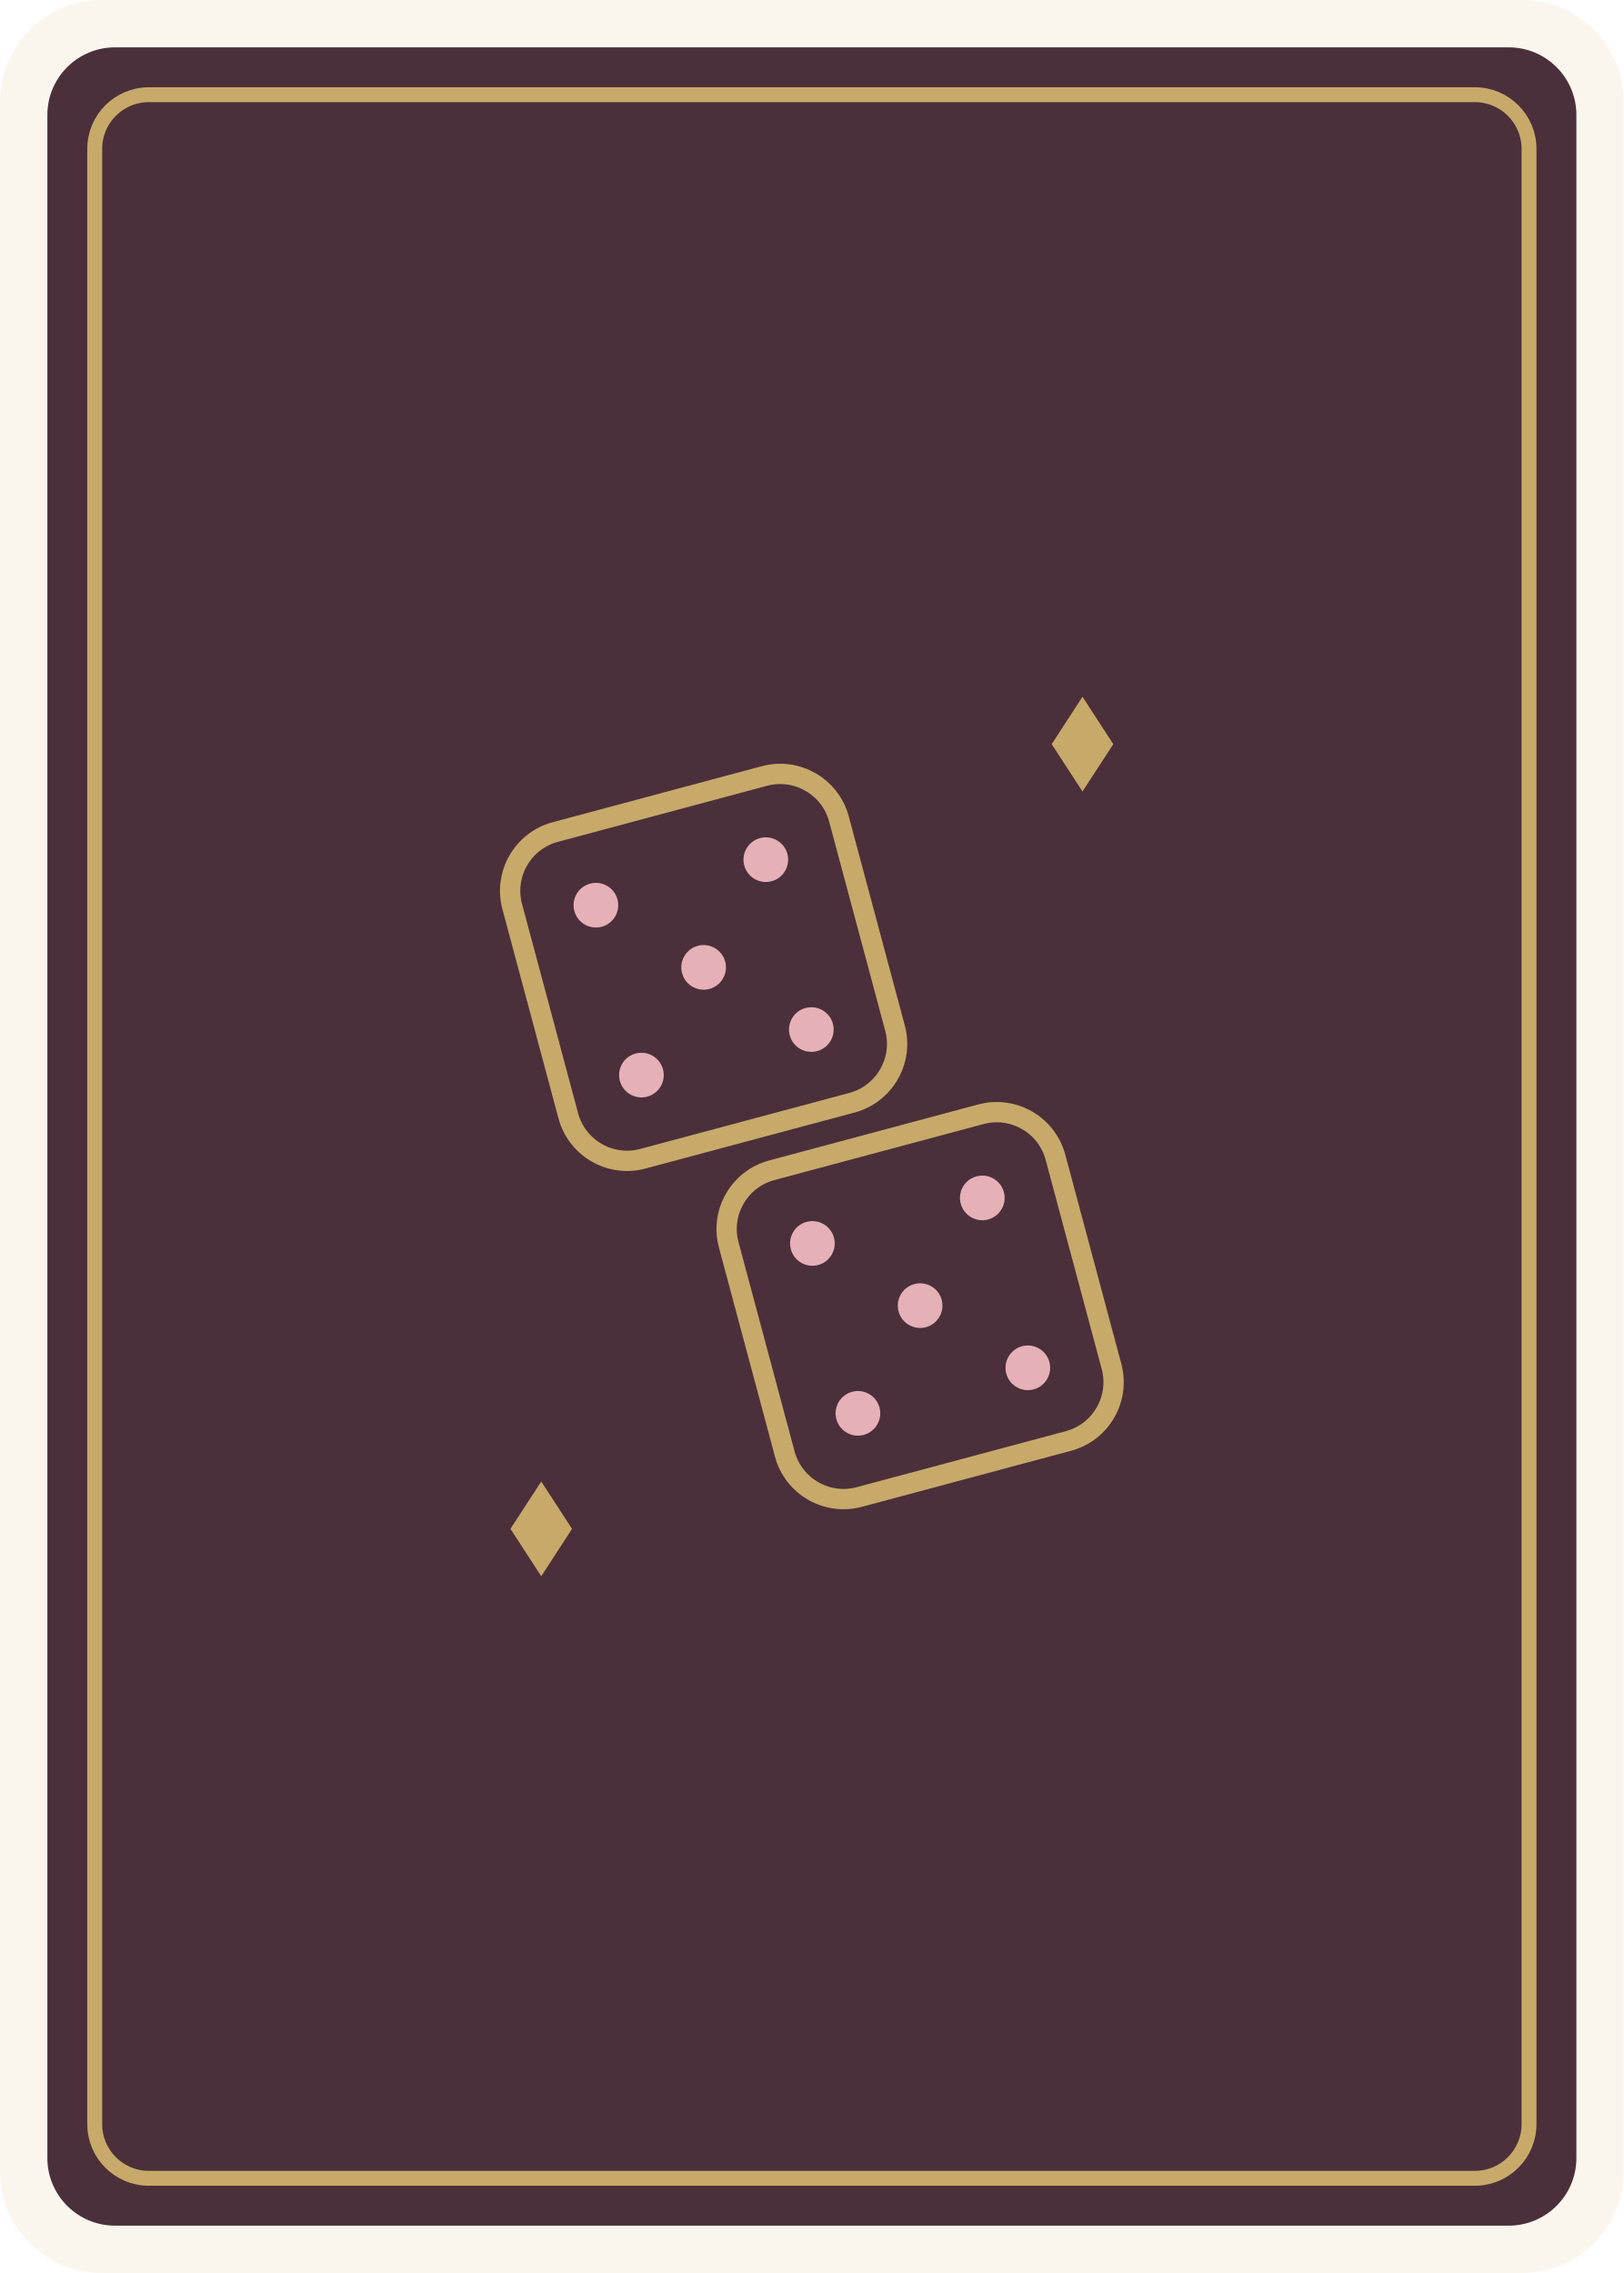
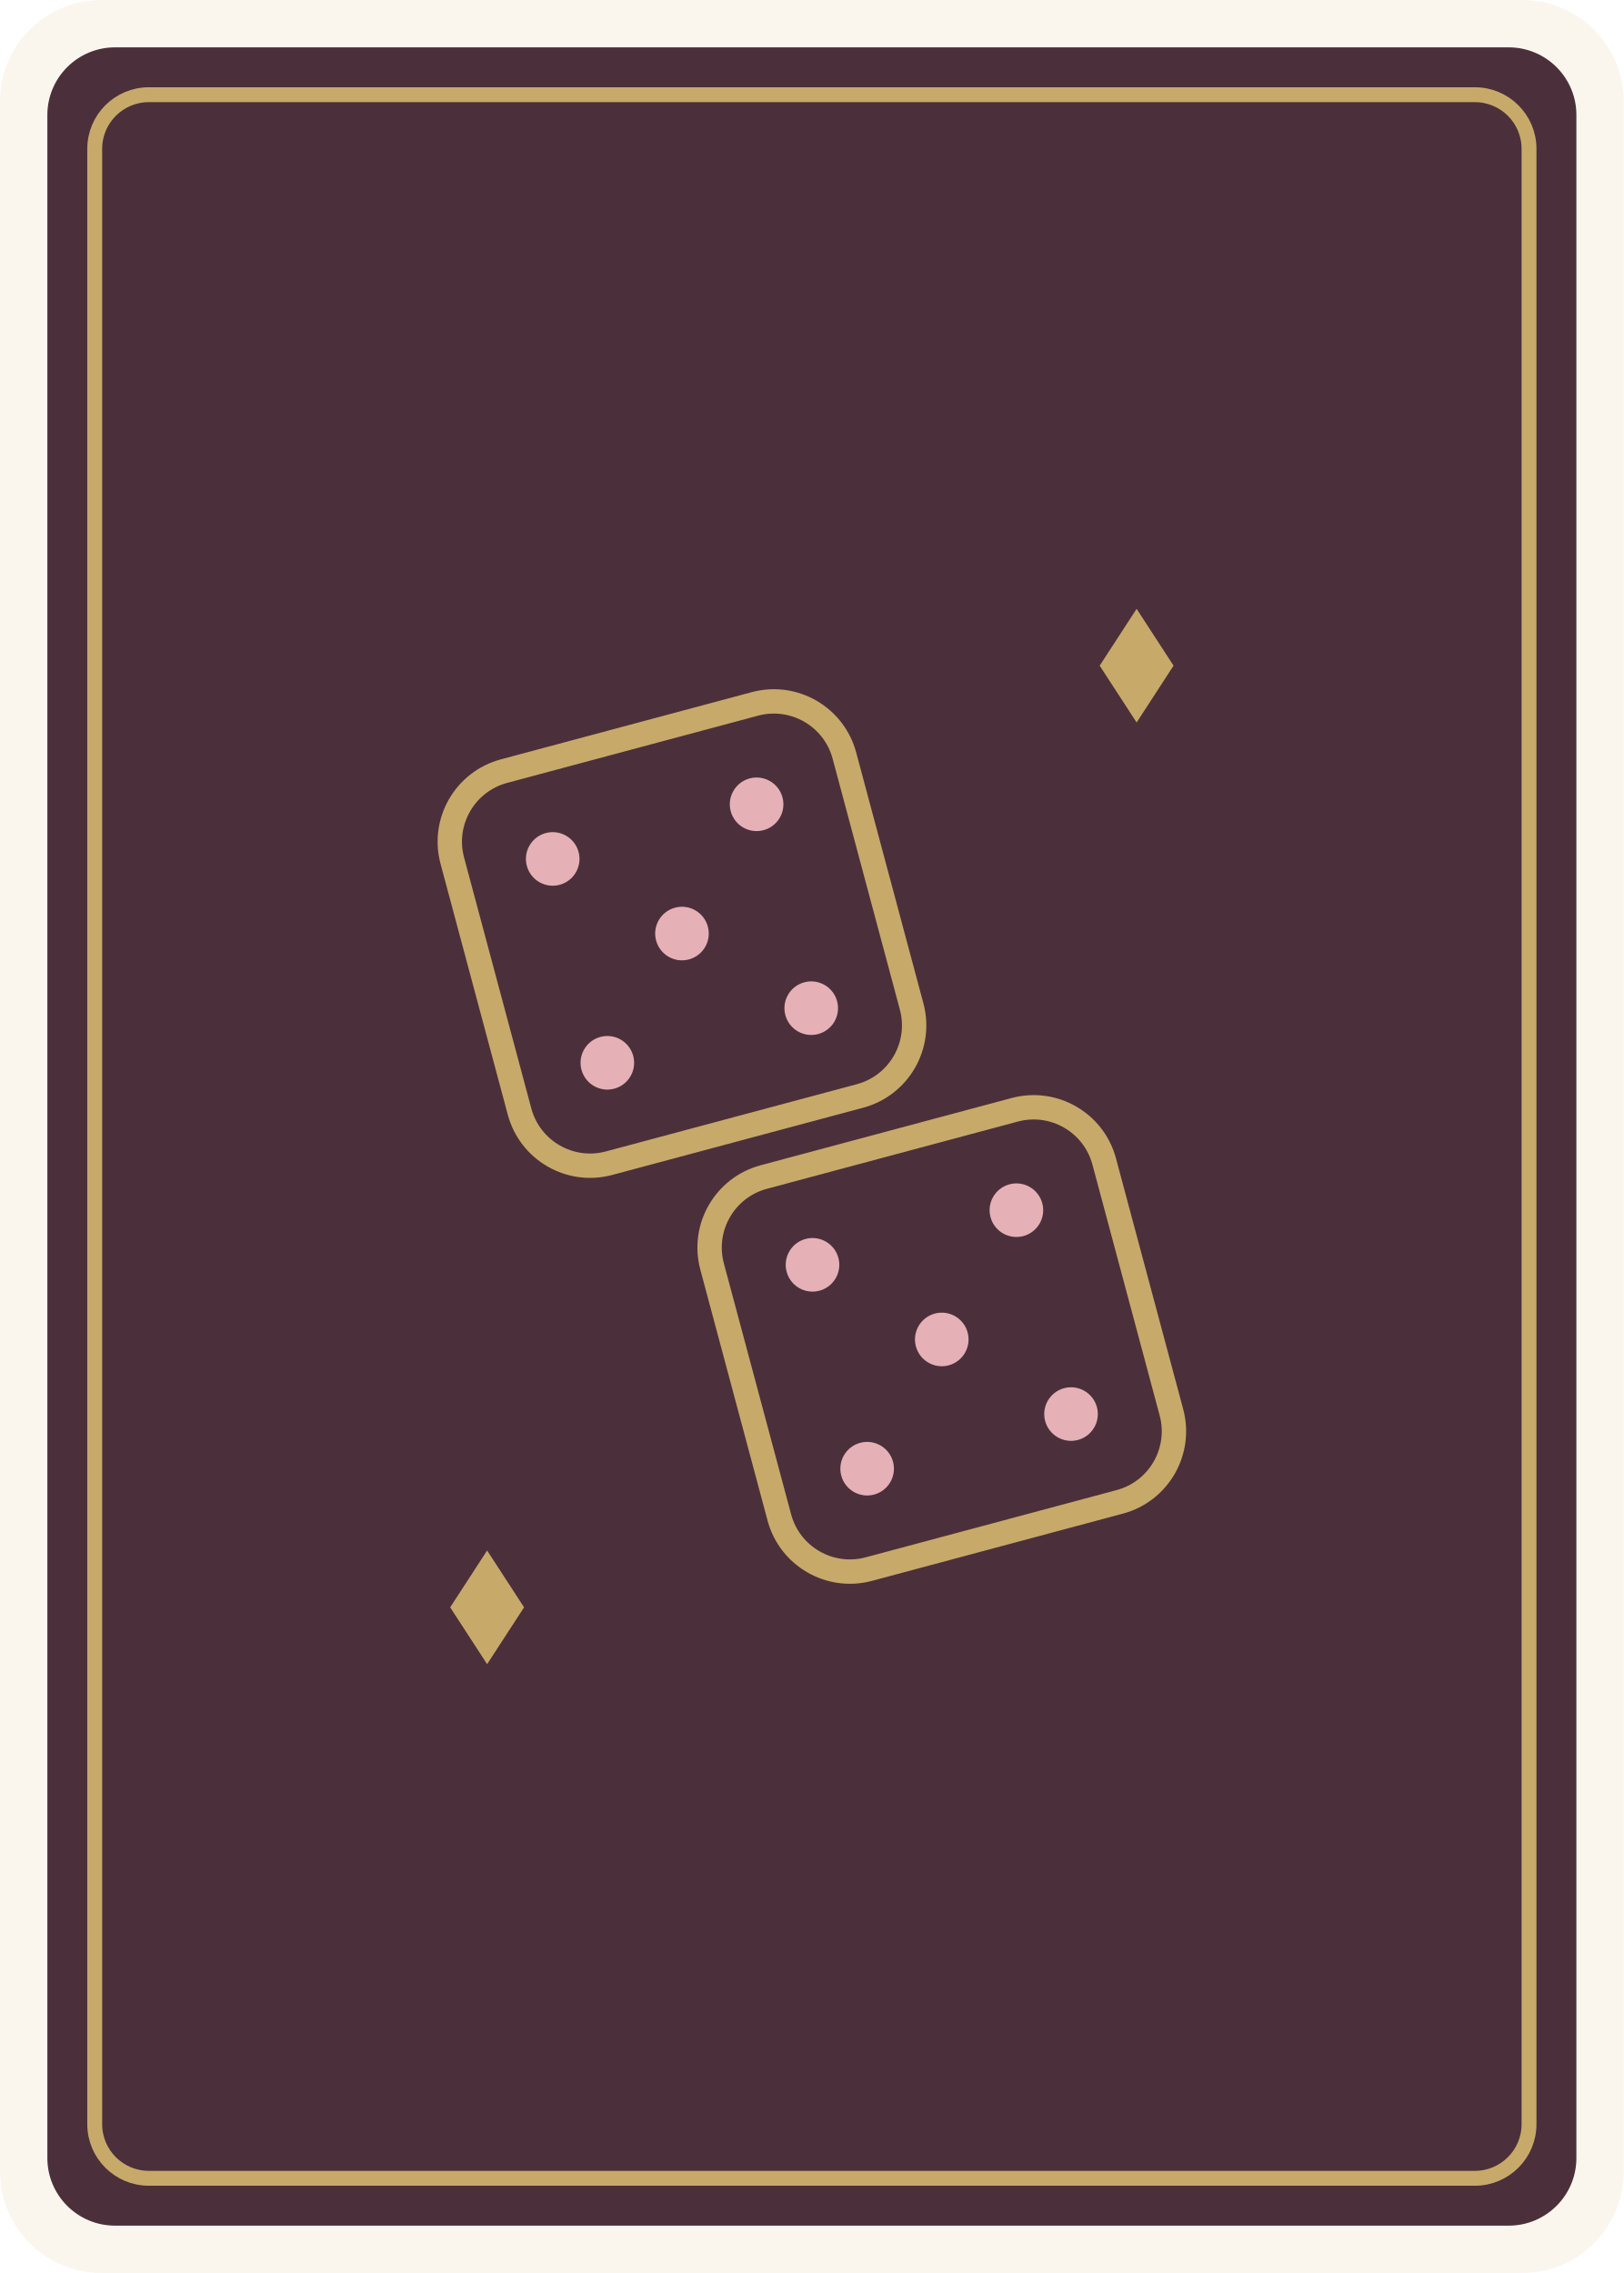
<svg xmlns="http://www.w3.org/2000/svg" width="240" height="336" viewBox="0 0 240 336" role="img" aria-labelledby="title">
  <rect width="240" height="336" rx="15" fill="#FAF6EE" />
  <rect x="7" y="7" width="226" height="322" rx="10" fill="#4B303B" />
  <rect x="14" y="14" width="212" height="308" rx="8" fill="none" stroke="#C7AA6A" stroke-width="2.2" />
-   <g transform="translate(120 168)">
+   <g data-artwork="center" transform="translate(120 168) scale(1.2)">
    <g transform="translate(-16 -25) rotate(-15)">
      <rect x="-25" y="-25" width="50" height="50" rx="9" fill="#4B303B" stroke="#C7AA6A" stroke-width="3" />
      <circle cx="-13" cy="-13" r="3.3" fill="#E5B1B6" stroke="#E5B1B6" stroke-width="0" />
      <circle cx="13" cy="-13" r="3.3" fill="#E5B1B6" stroke="#E5B1B6" stroke-width="0" />
      <circle cx="0" cy="0" r="3.3" fill="#E5B1B6" stroke="#E5B1B6" stroke-width="0" />
      <circle cx="-13" cy="13" r="3.3" fill="#E5B1B6" stroke="#E5B1B6" stroke-width="0" />
      <circle cx="13" cy="13" r="3.3" fill="#E5B1B6" stroke="#E5B1B6" stroke-width="0" />
    </g>
    <g transform="rotate(180)">
      <g transform="translate(-16 -25) rotate(-15)">
        <rect x="-25" y="-25" width="50" height="50" rx="9" fill="#4B303B" stroke="#C7AA6A" stroke-width="3" />
        <circle cx="-13" cy="-13" r="3.3" fill="#E5B1B6" stroke="#E5B1B6" stroke-width="0" />
        <circle cx="13" cy="-13" r="3.3" fill="#E5B1B6" stroke="#E5B1B6" stroke-width="0" />
        <circle cx="0" cy="0" r="3.3" fill="#E5B1B6" stroke="#E5B1B6" stroke-width="0" />
        <circle cx="-13" cy="13" r="3.3" fill="#E5B1B6" stroke="#E5B1B6" stroke-width="0" />
        <circle cx="13" cy="13" r="3.3" fill="#E5B1B6" stroke="#E5B1B6" stroke-width="0" />
      </g>
    </g>
    <g transform="translate(40 -58)">
      <path d="M0 -7 4.55 0 0 7 -4.55 0Z" fill="#C7AA6A" />
    </g>
    <g transform="translate(-40 58)">
      <path d="M0 -7 4.55 0 0 7 -4.55 0Z" fill="#C7AA6A" />
    </g>
  </g>
</svg>
